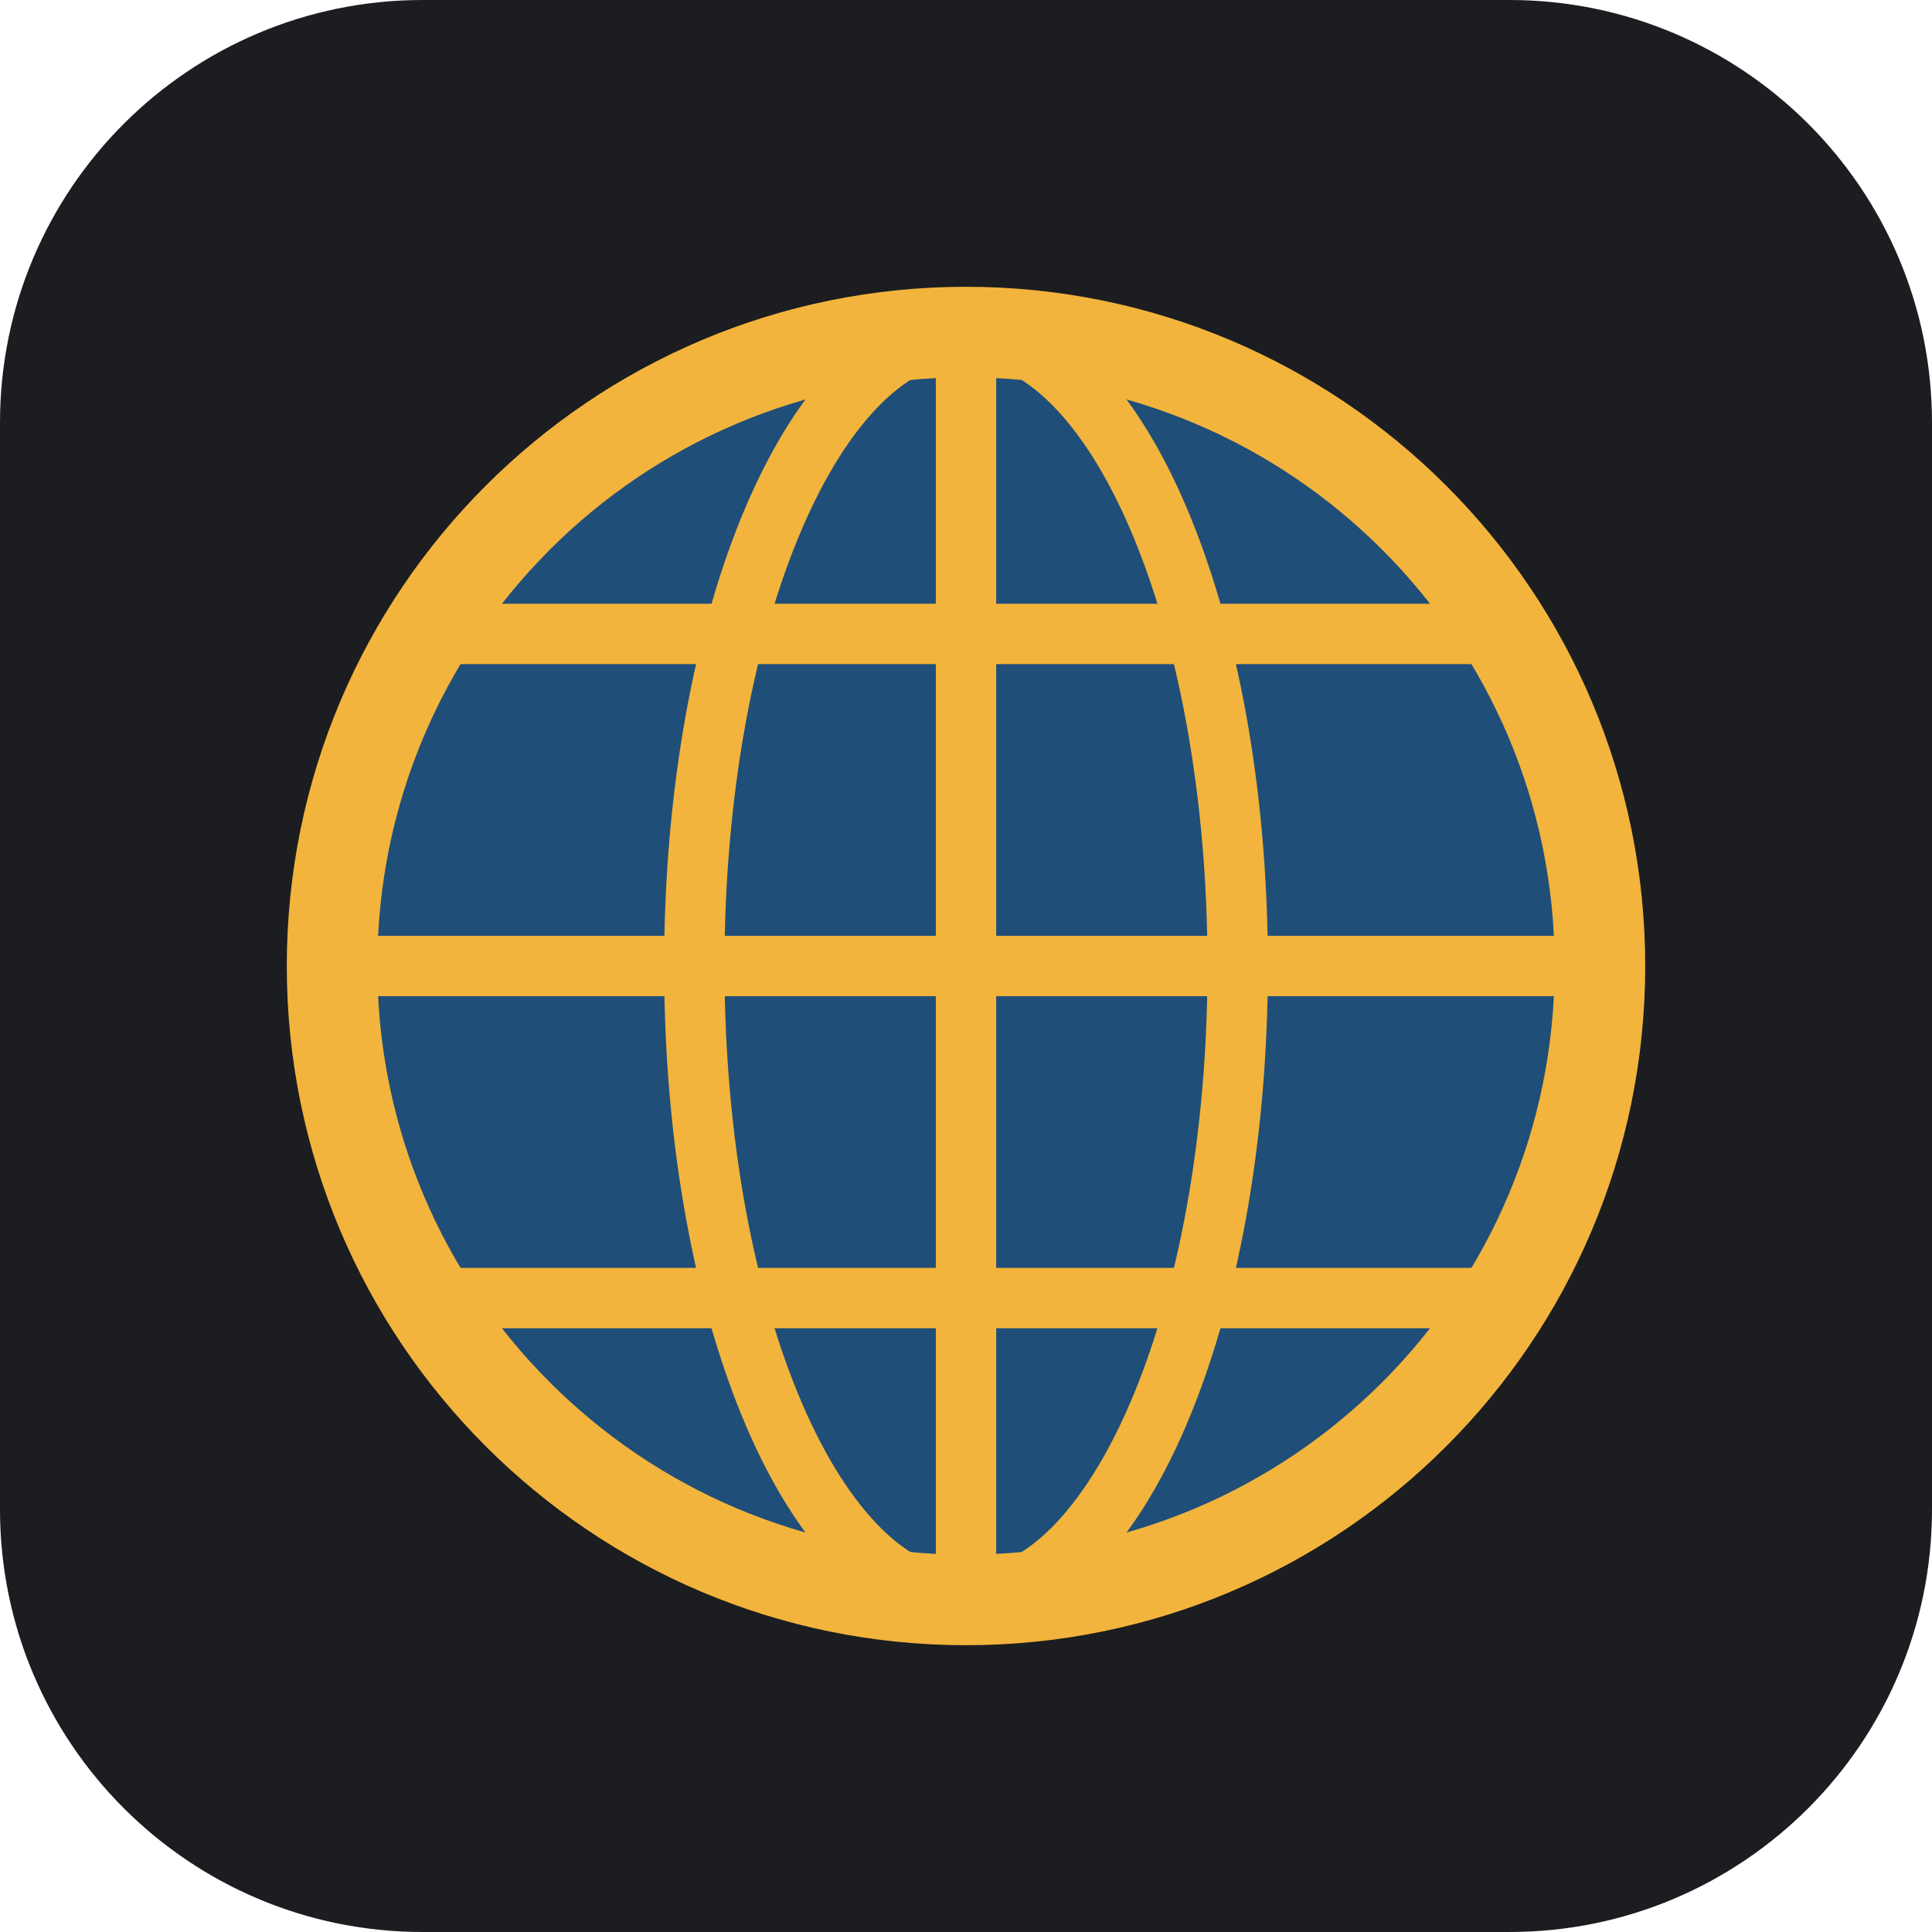
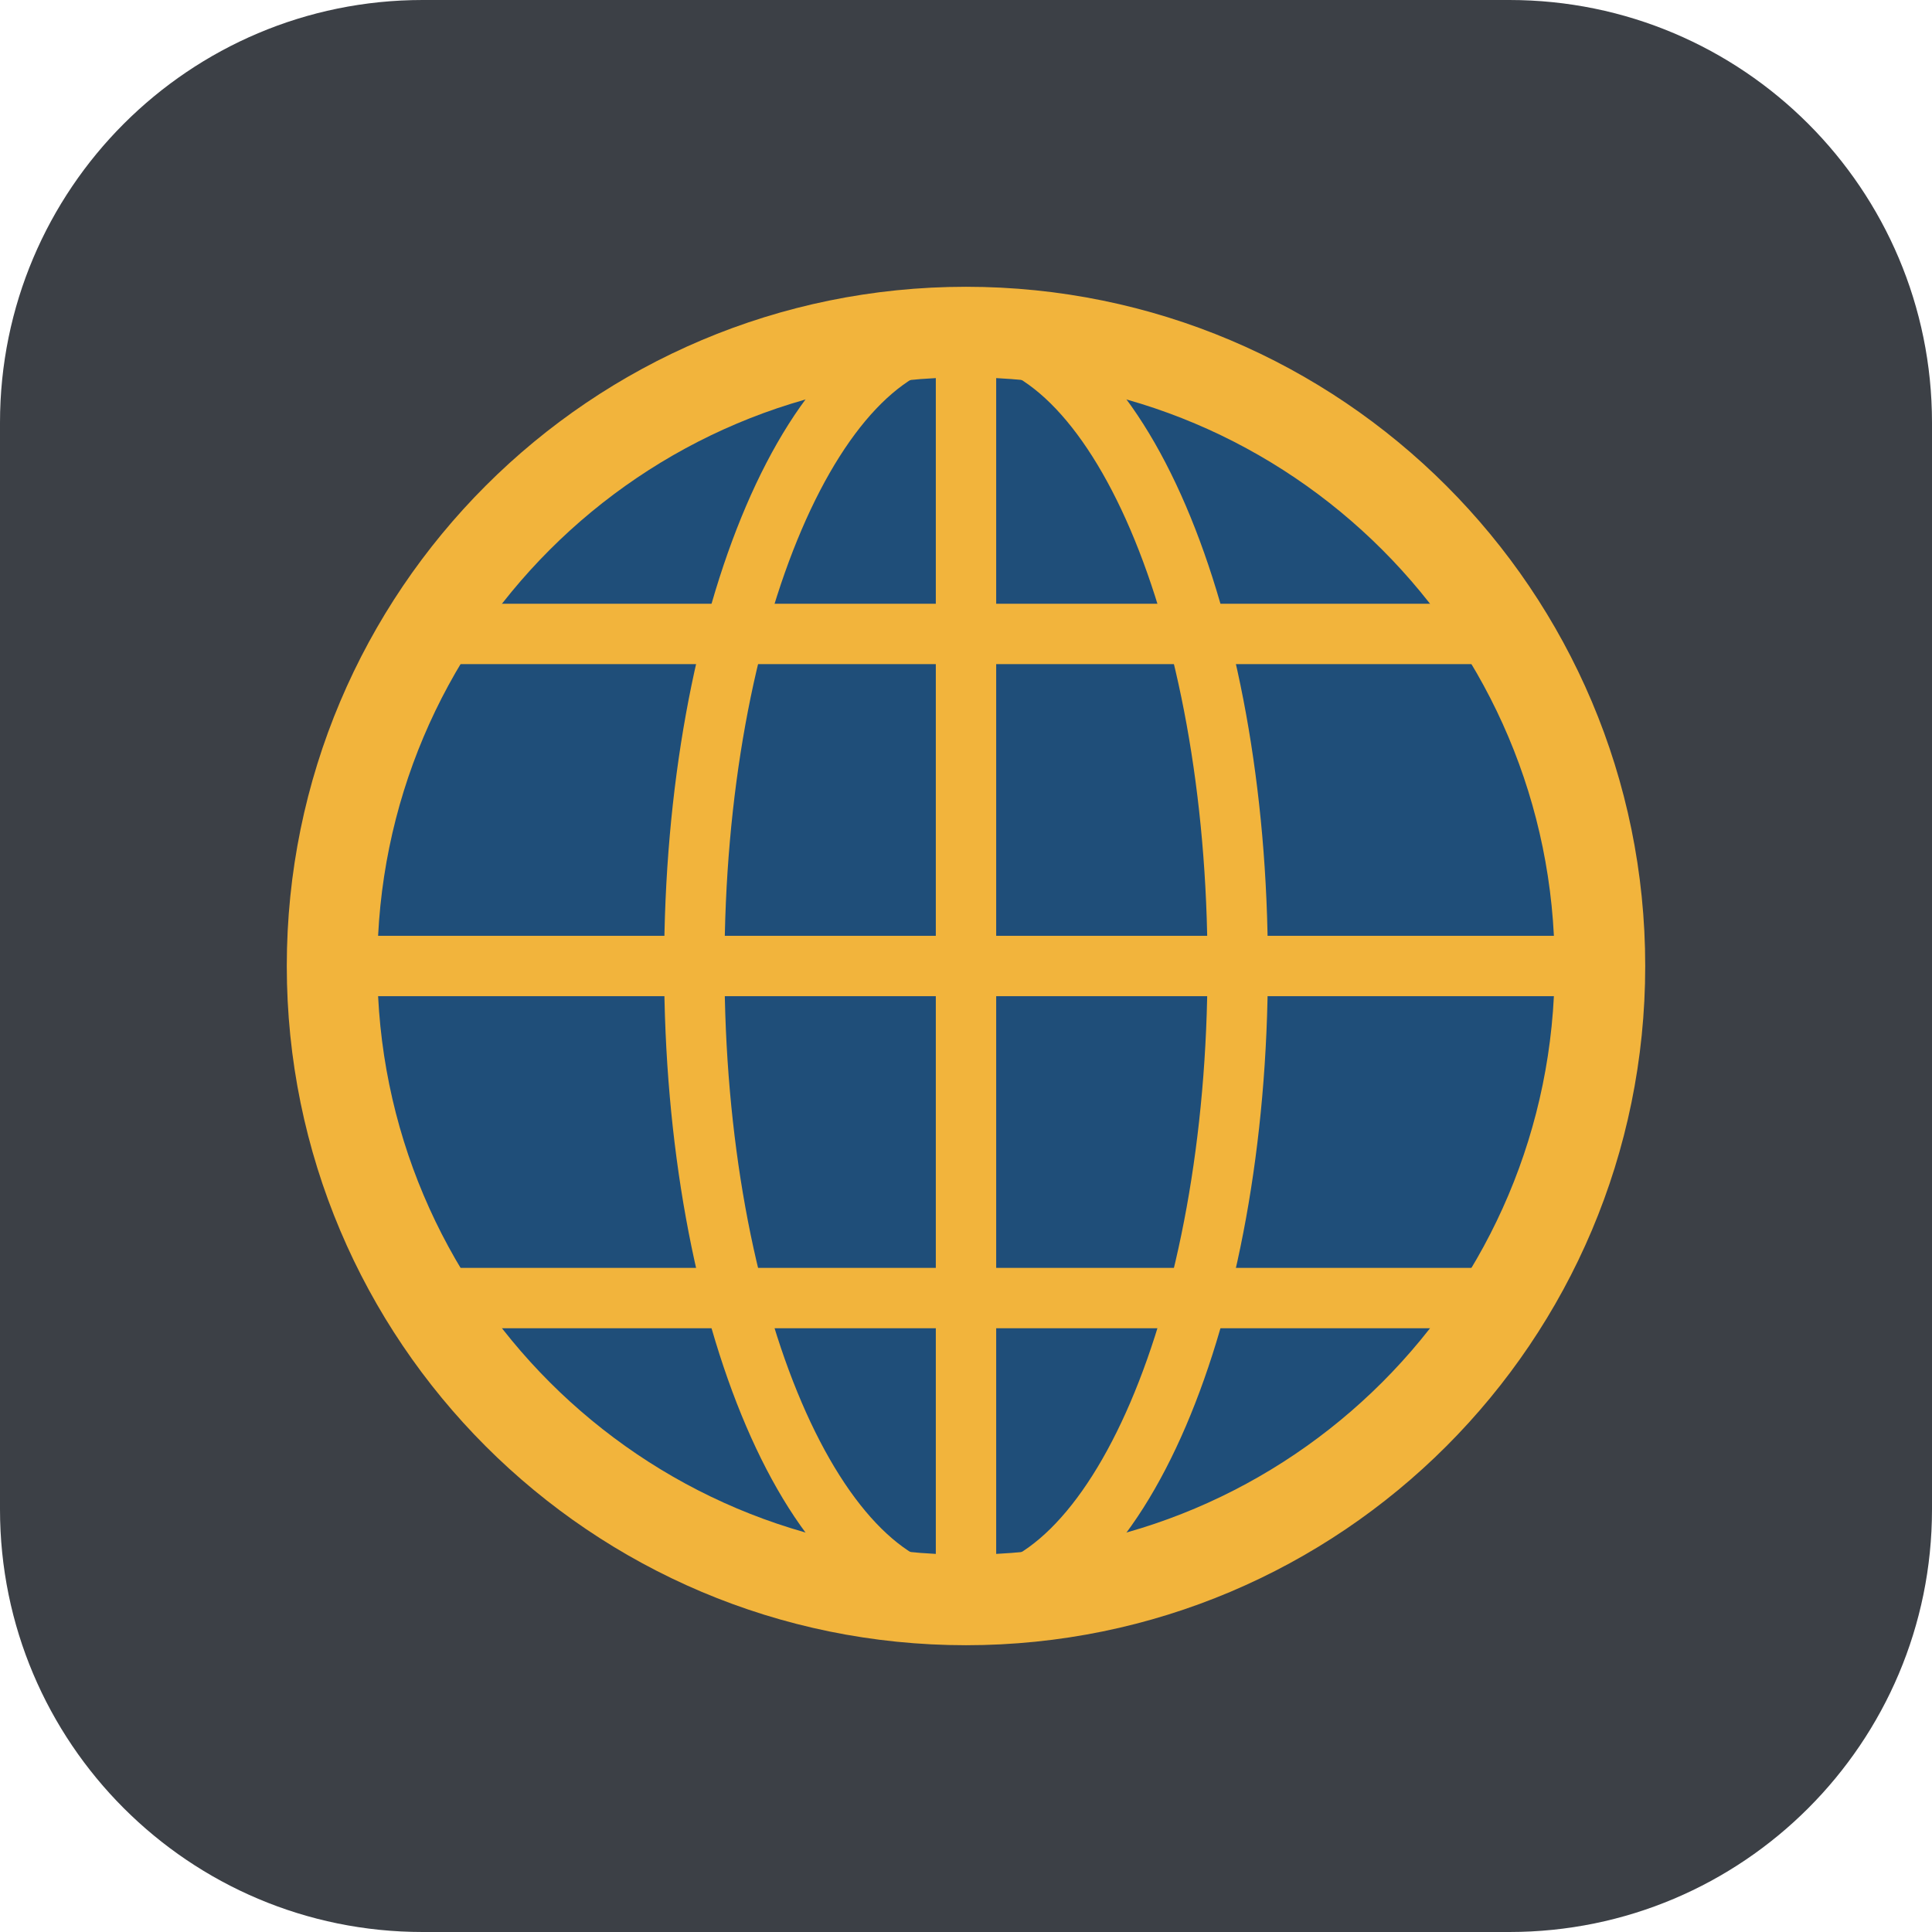
<svg xmlns="http://www.w3.org/2000/svg" viewBox="0 0 64 64">
-   <rect width="64" height="64" rx="14" fill="#1b1d20" />
+   <rect width="64" height="64" rx="14" fill="#3c4046" />
  <circle cx="32" cy="32" r="21" fill="#1F4E79" stroke="#F2B43C" stroke-width="3" />
  <g fill="none" stroke="#F2B43C" stroke-width="2">
    <ellipse cx="32" cy="32" rx="9" ry="21" />
    <path d="M32 11v42M11 32h42M14.5 21h35M14.5 43h35" />
  </g>
</svg>
